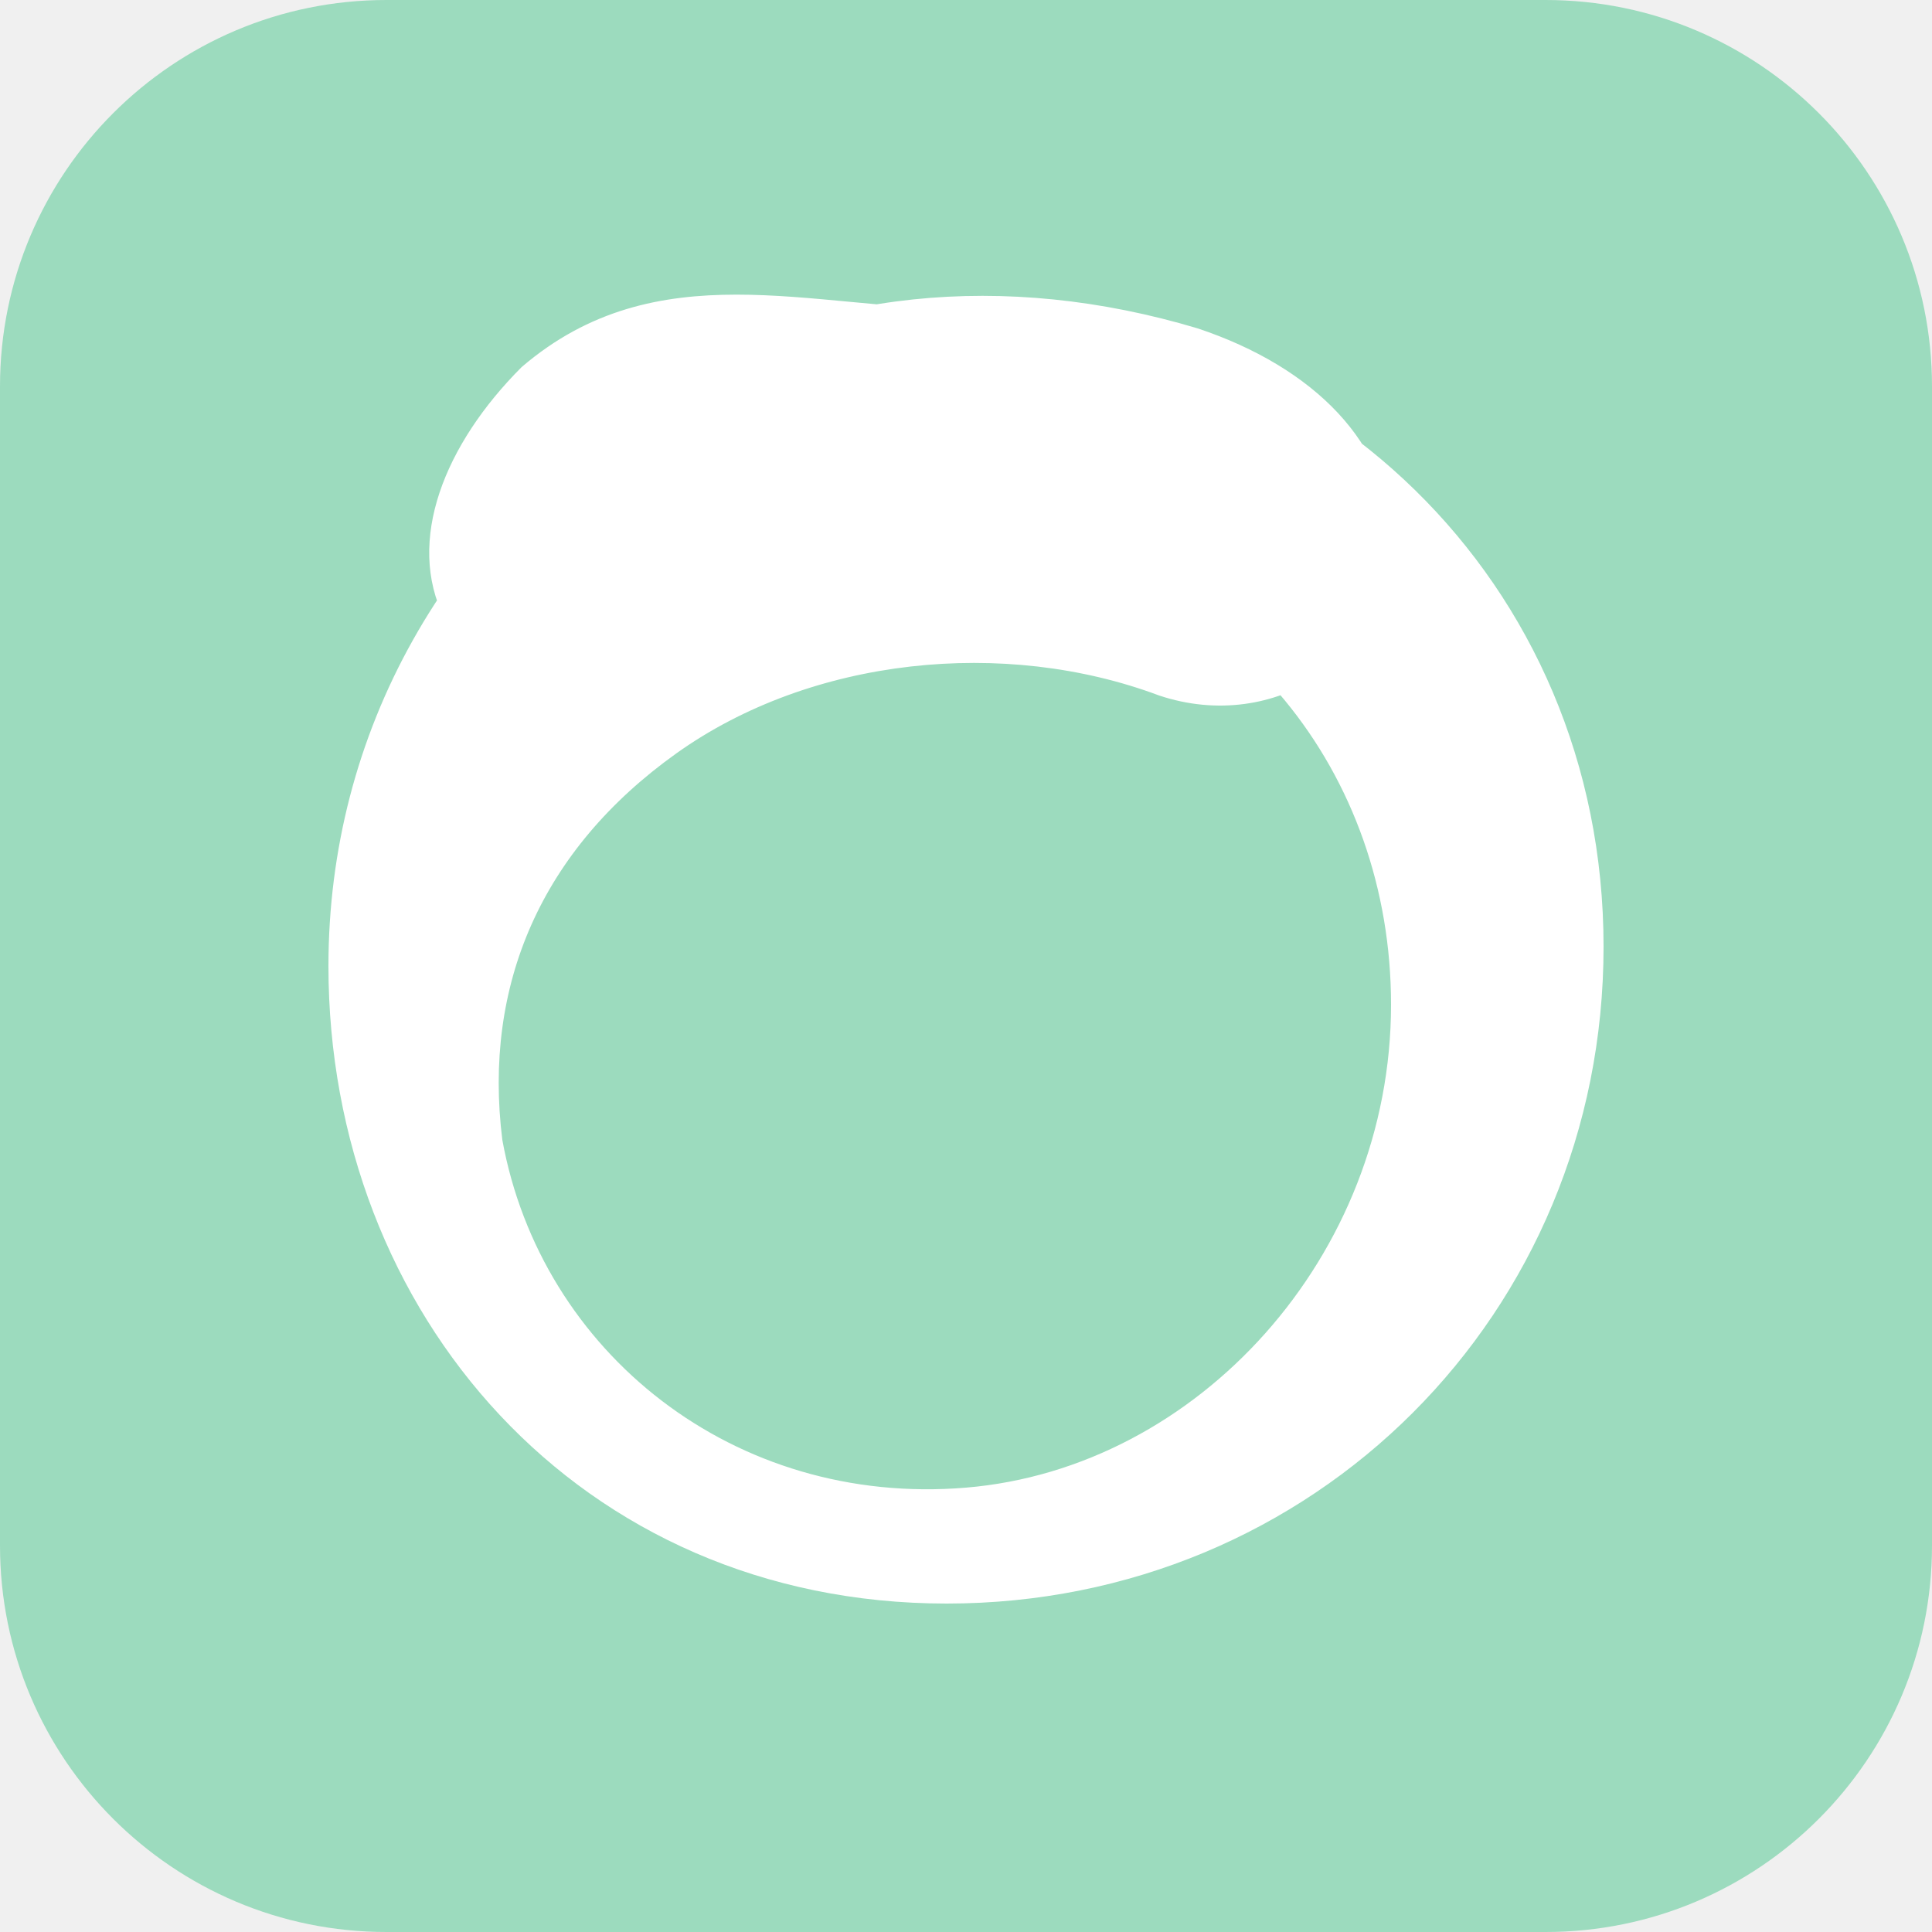
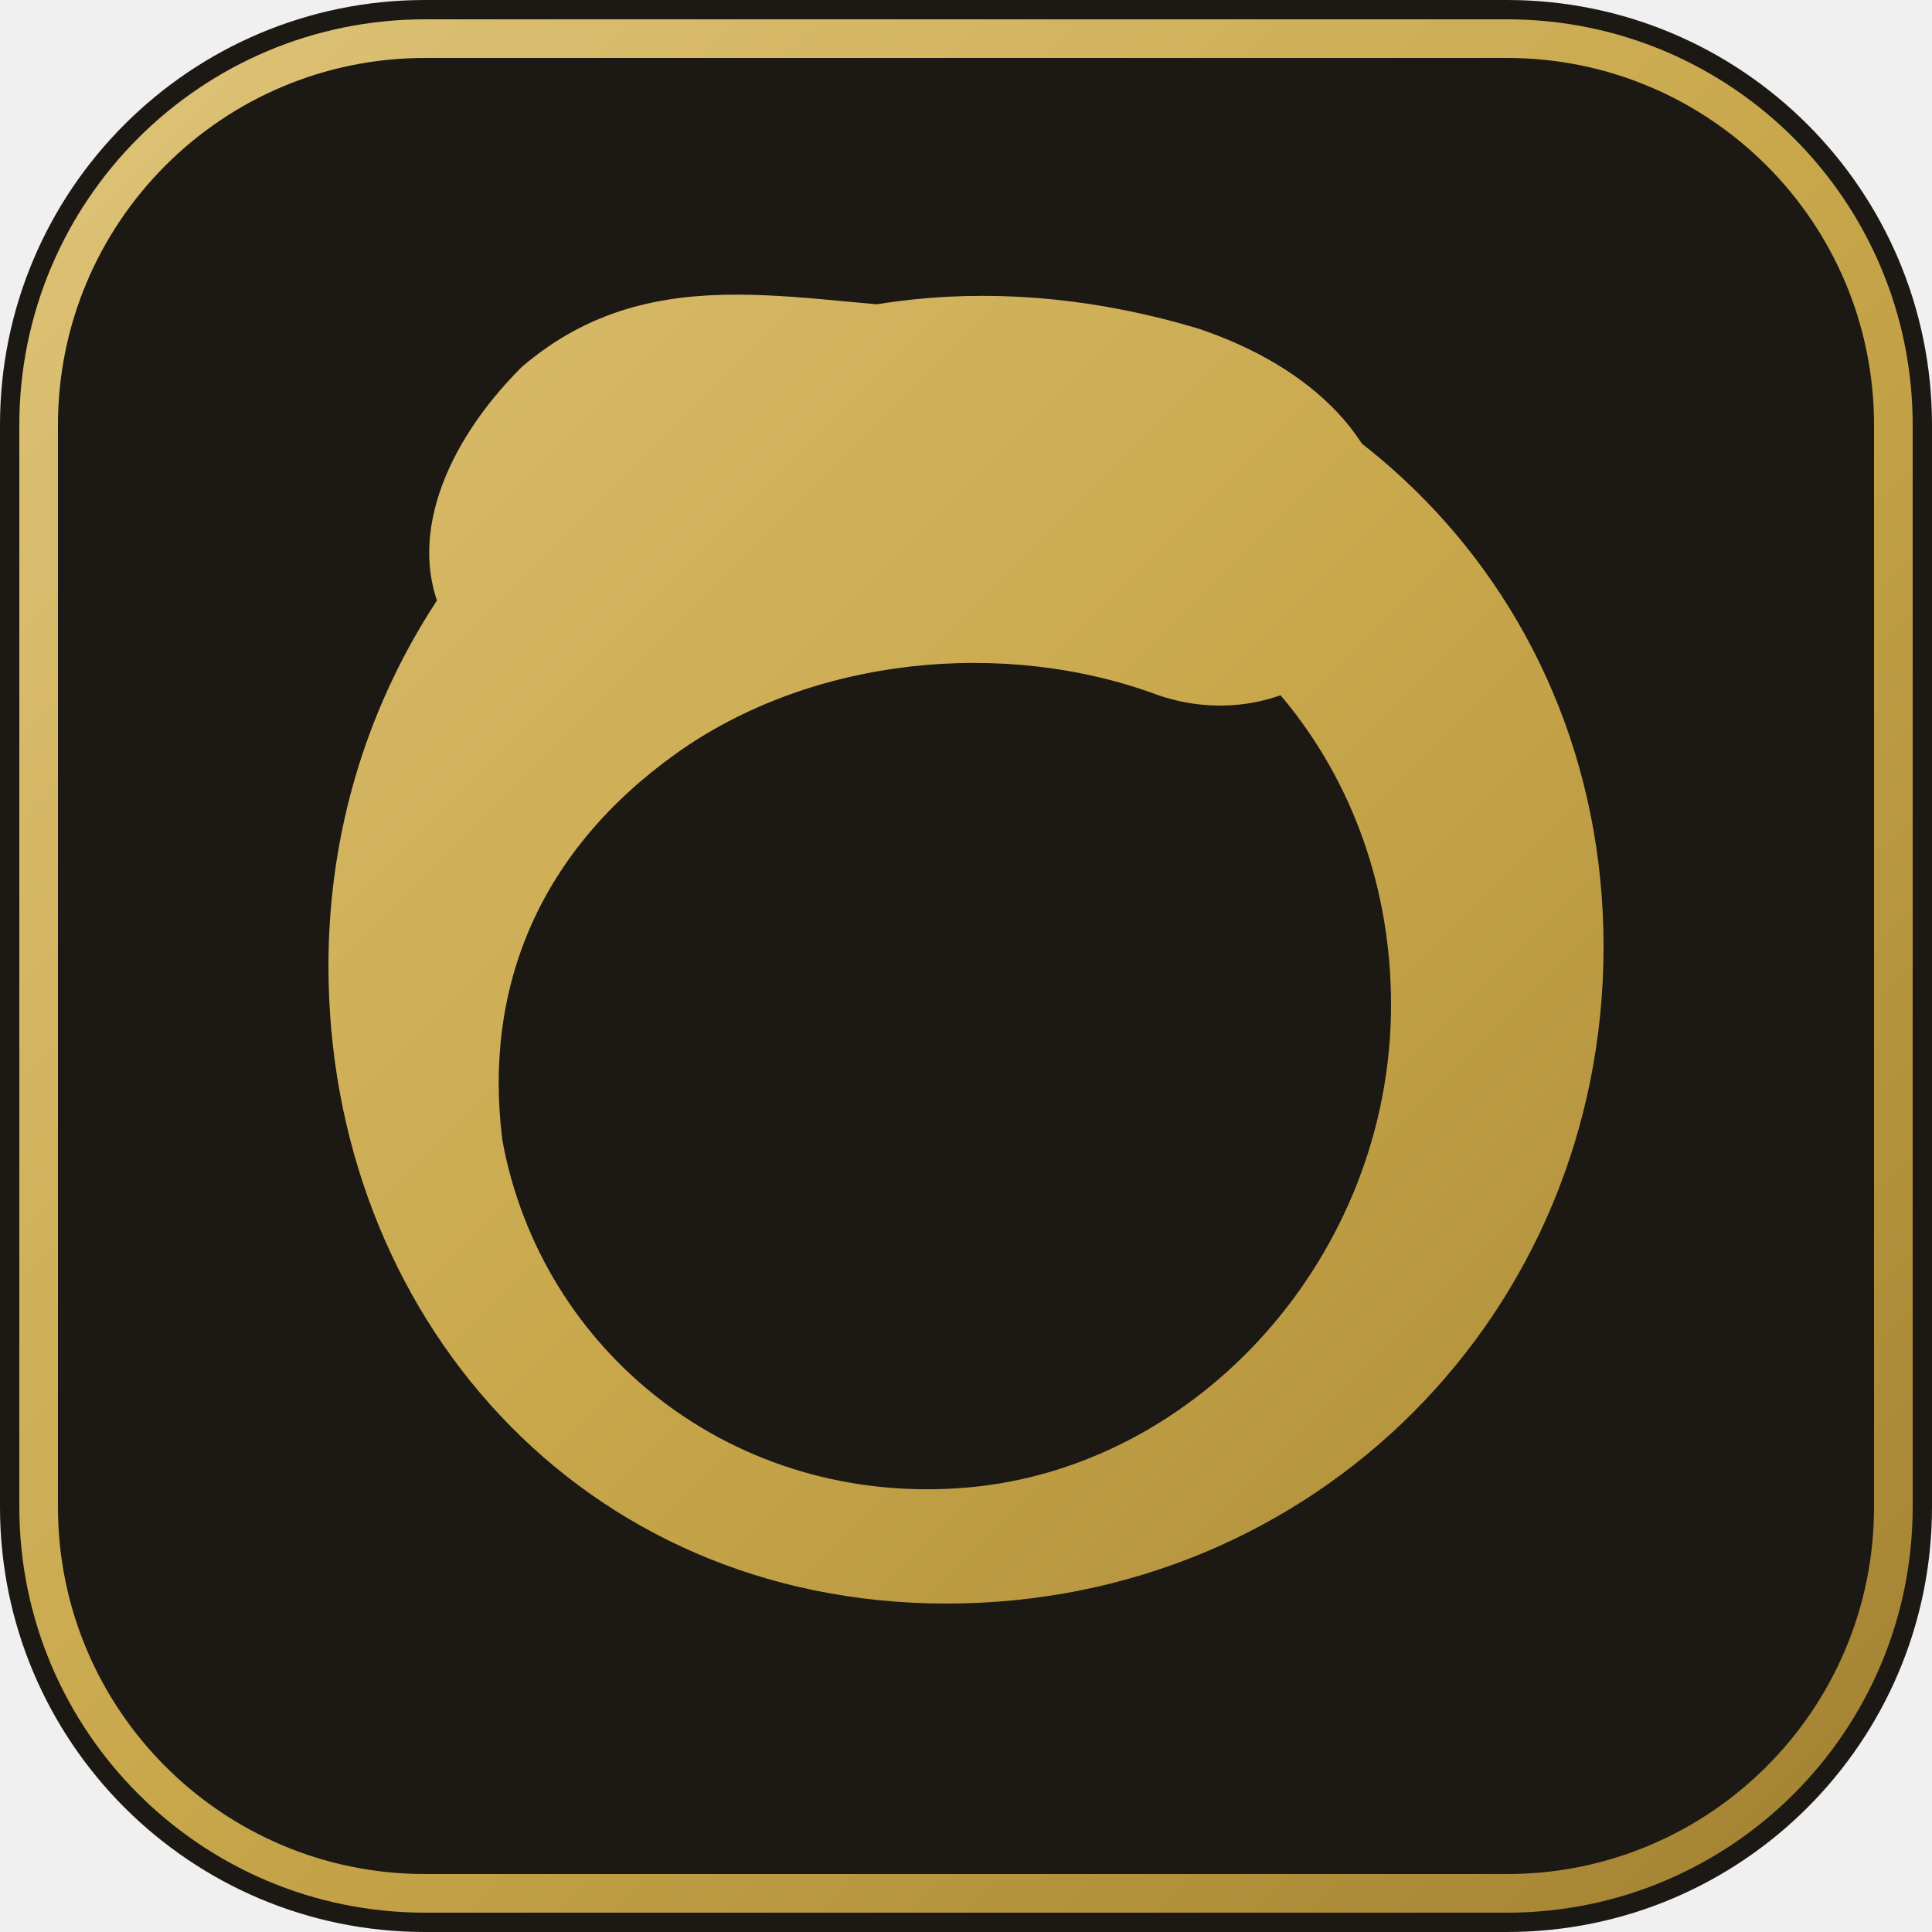
<svg xmlns="http://www.w3.org/2000/svg" viewBox="0 0 100 100" fill="none">
-   <rect width="100" height="100" rx="20" fill="#9CDBBE" />
-   <path d="M50 16 C68 16 83 30 83 49 C83 68 68 83 49 83 C30 83 17 68 17 50 C17 38 23 27 34 20 C42 15 52 14 62 17 C68 19 72 23 72 28 C72 34 66 38 60 36 C52 33 42 34 35 39 C28 44 25 51 26 59 C28 70 38 78 50 77 C62 76 72 65 72 52 C72 40 64 30 52 28 C45 27 38 29 33 34 C30 37 25 36 23 32 C21 28 23 23 27 19 C34 13 42 16 50 16 Z" fill="#FFFFFF" />
+   <rect width="100" height="100" rx="22" fill="#1C1814" />
+   <rect x="2" y="2" width="96" height="96" rx="20" stroke="url(#goldGrad)" stroke-width="2" />
+   <defs>
+     <linearGradient id="goldGrad" x1="0" y1="0" x2="100" y2="100" gradientUnits="userSpaceOnUse">
+       <stop stop-color="#DFC47B" />
+       <stop offset="0.5" stop-color="#C9A84C" />
+       <stop offset="1" stop-color="#A08030" />
+     </linearGradient>
+   </defs>
+   <path d="M50 16 C68 16 83 30 83 49 C83 68 68 83 49 83 C30 83 17 68 17 50 C17 38 23 27 34 20 C42 15 52 14 62 17 C68 19 72 23 72 28 C72 34 66 38 60 36 C52 33 42 34 35 39 C28 44 25 51 26 59 C28 70 38 78 50 77 C62 76 72 65 72 52 C72 40 64 30 52 28 C45 27 38 29 33 34 C30 37 25 36 23 32 C21 28 23 23 27 19 C34 13 42 16 50 16 Z" fill="url(#goldGrad)" />
</svg>
